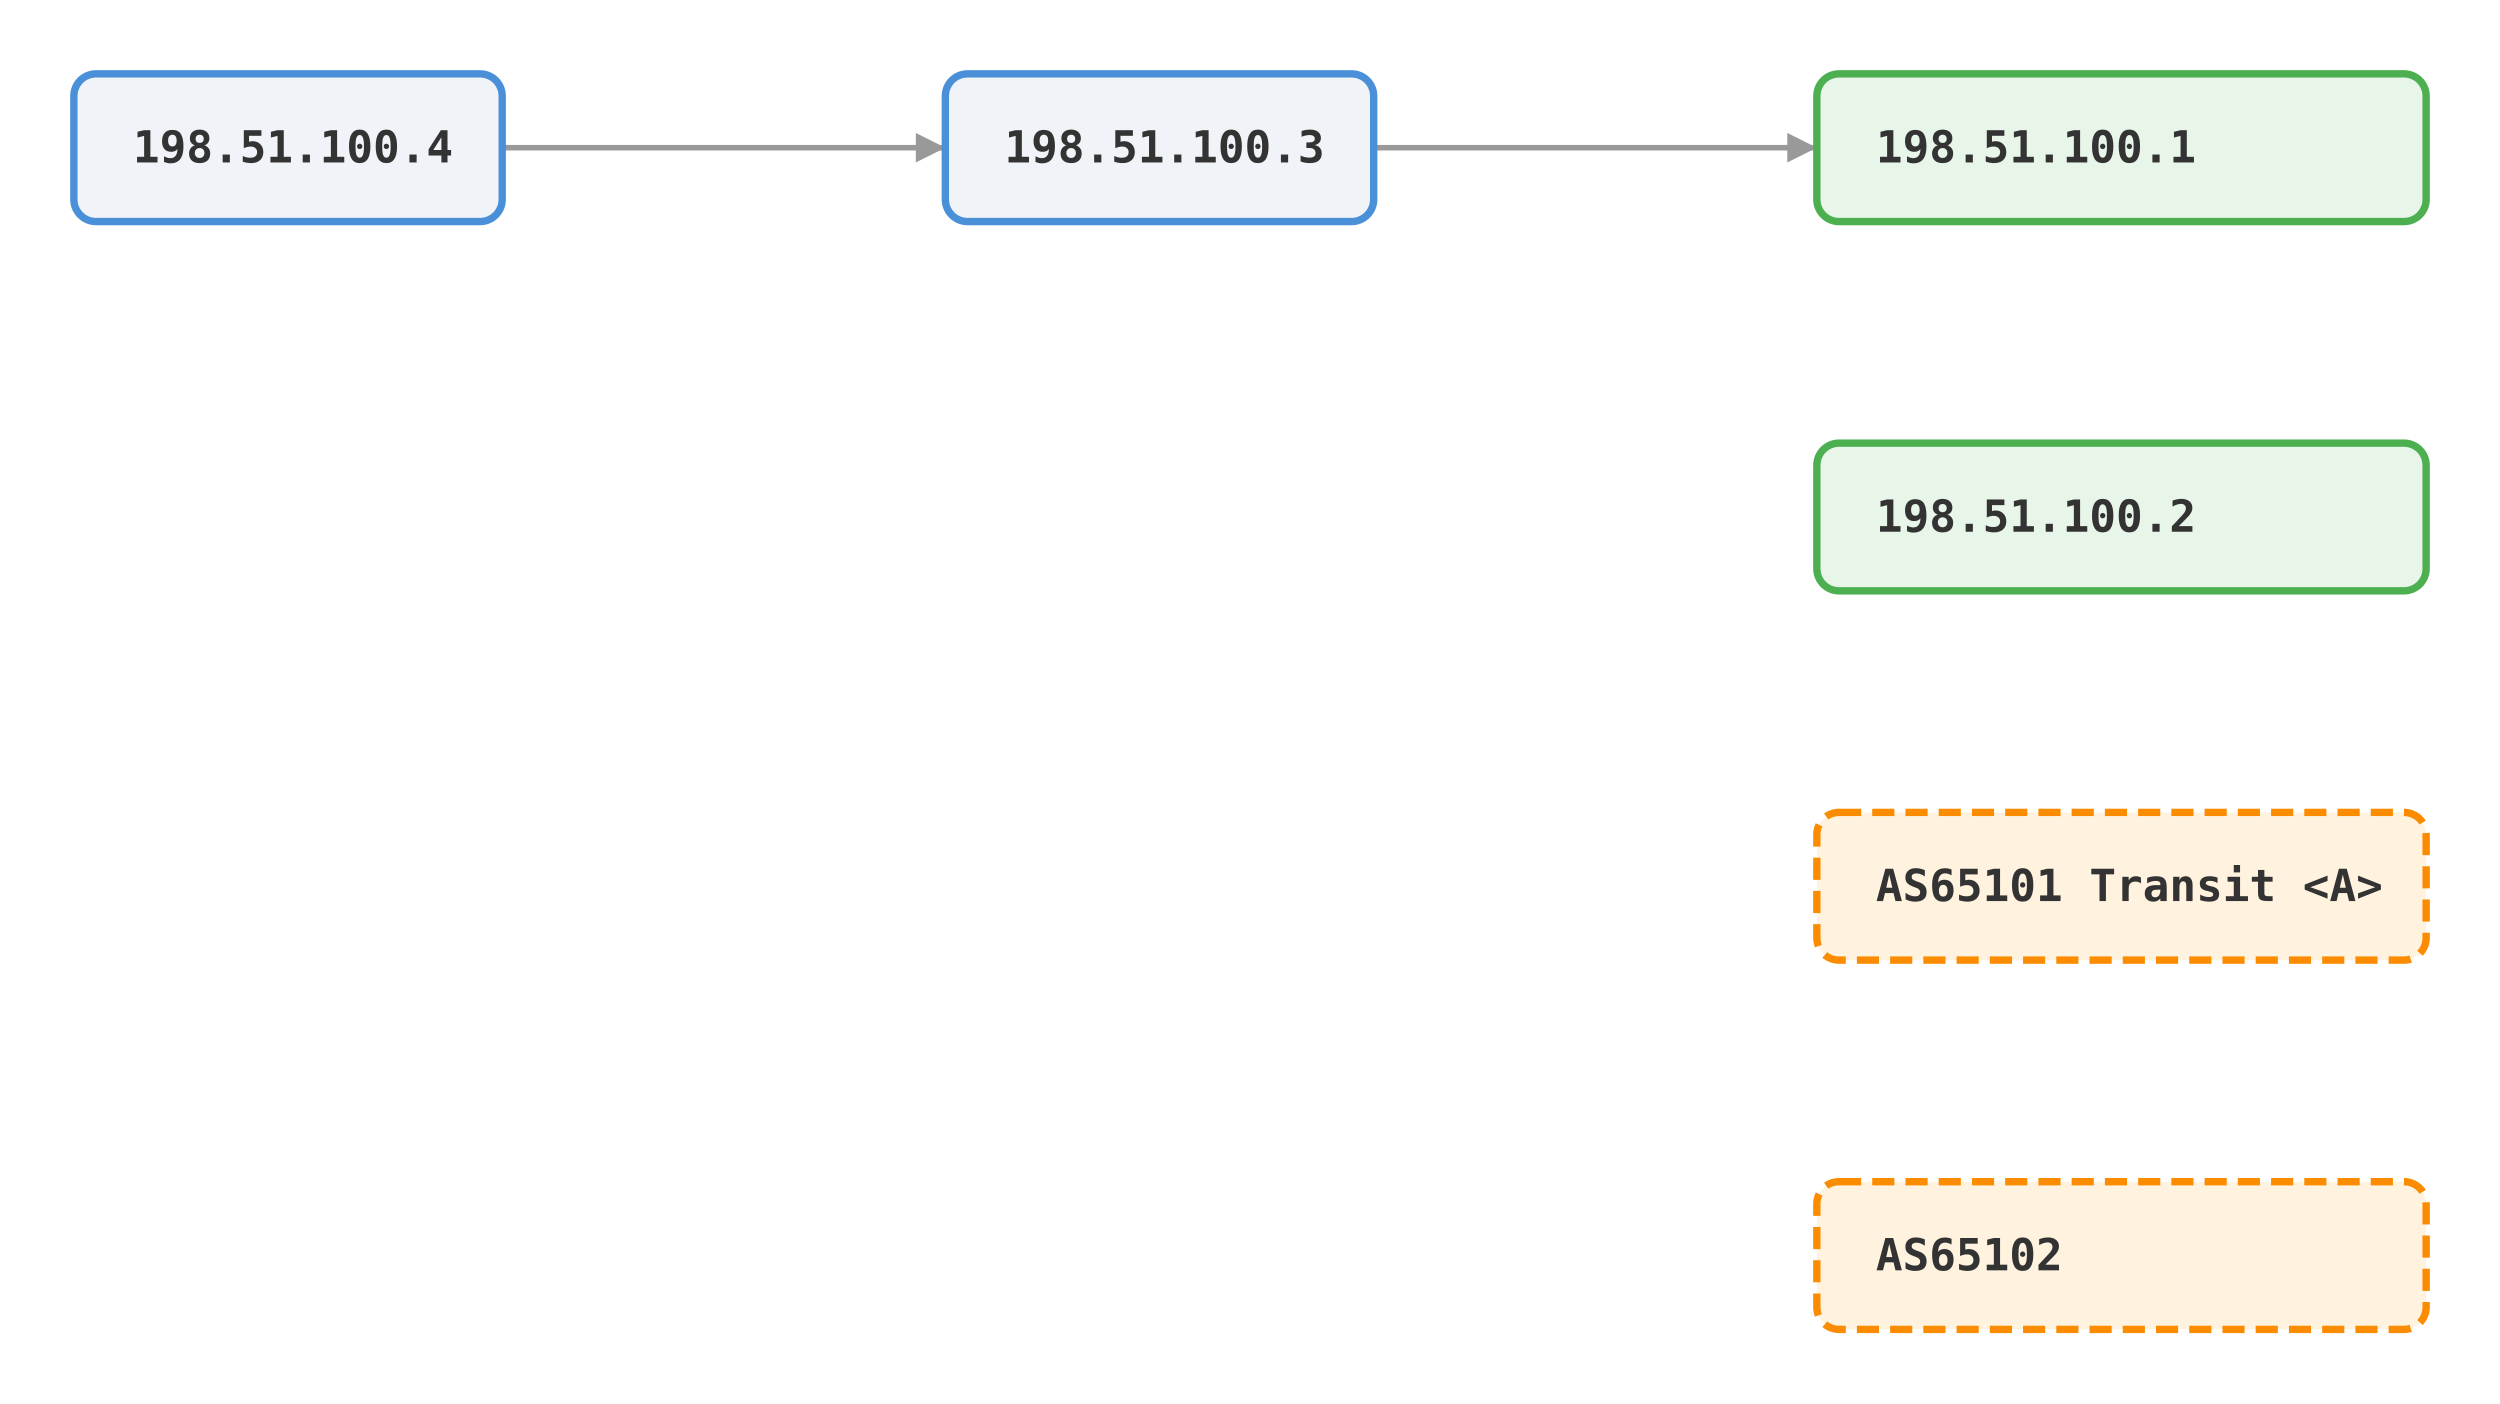
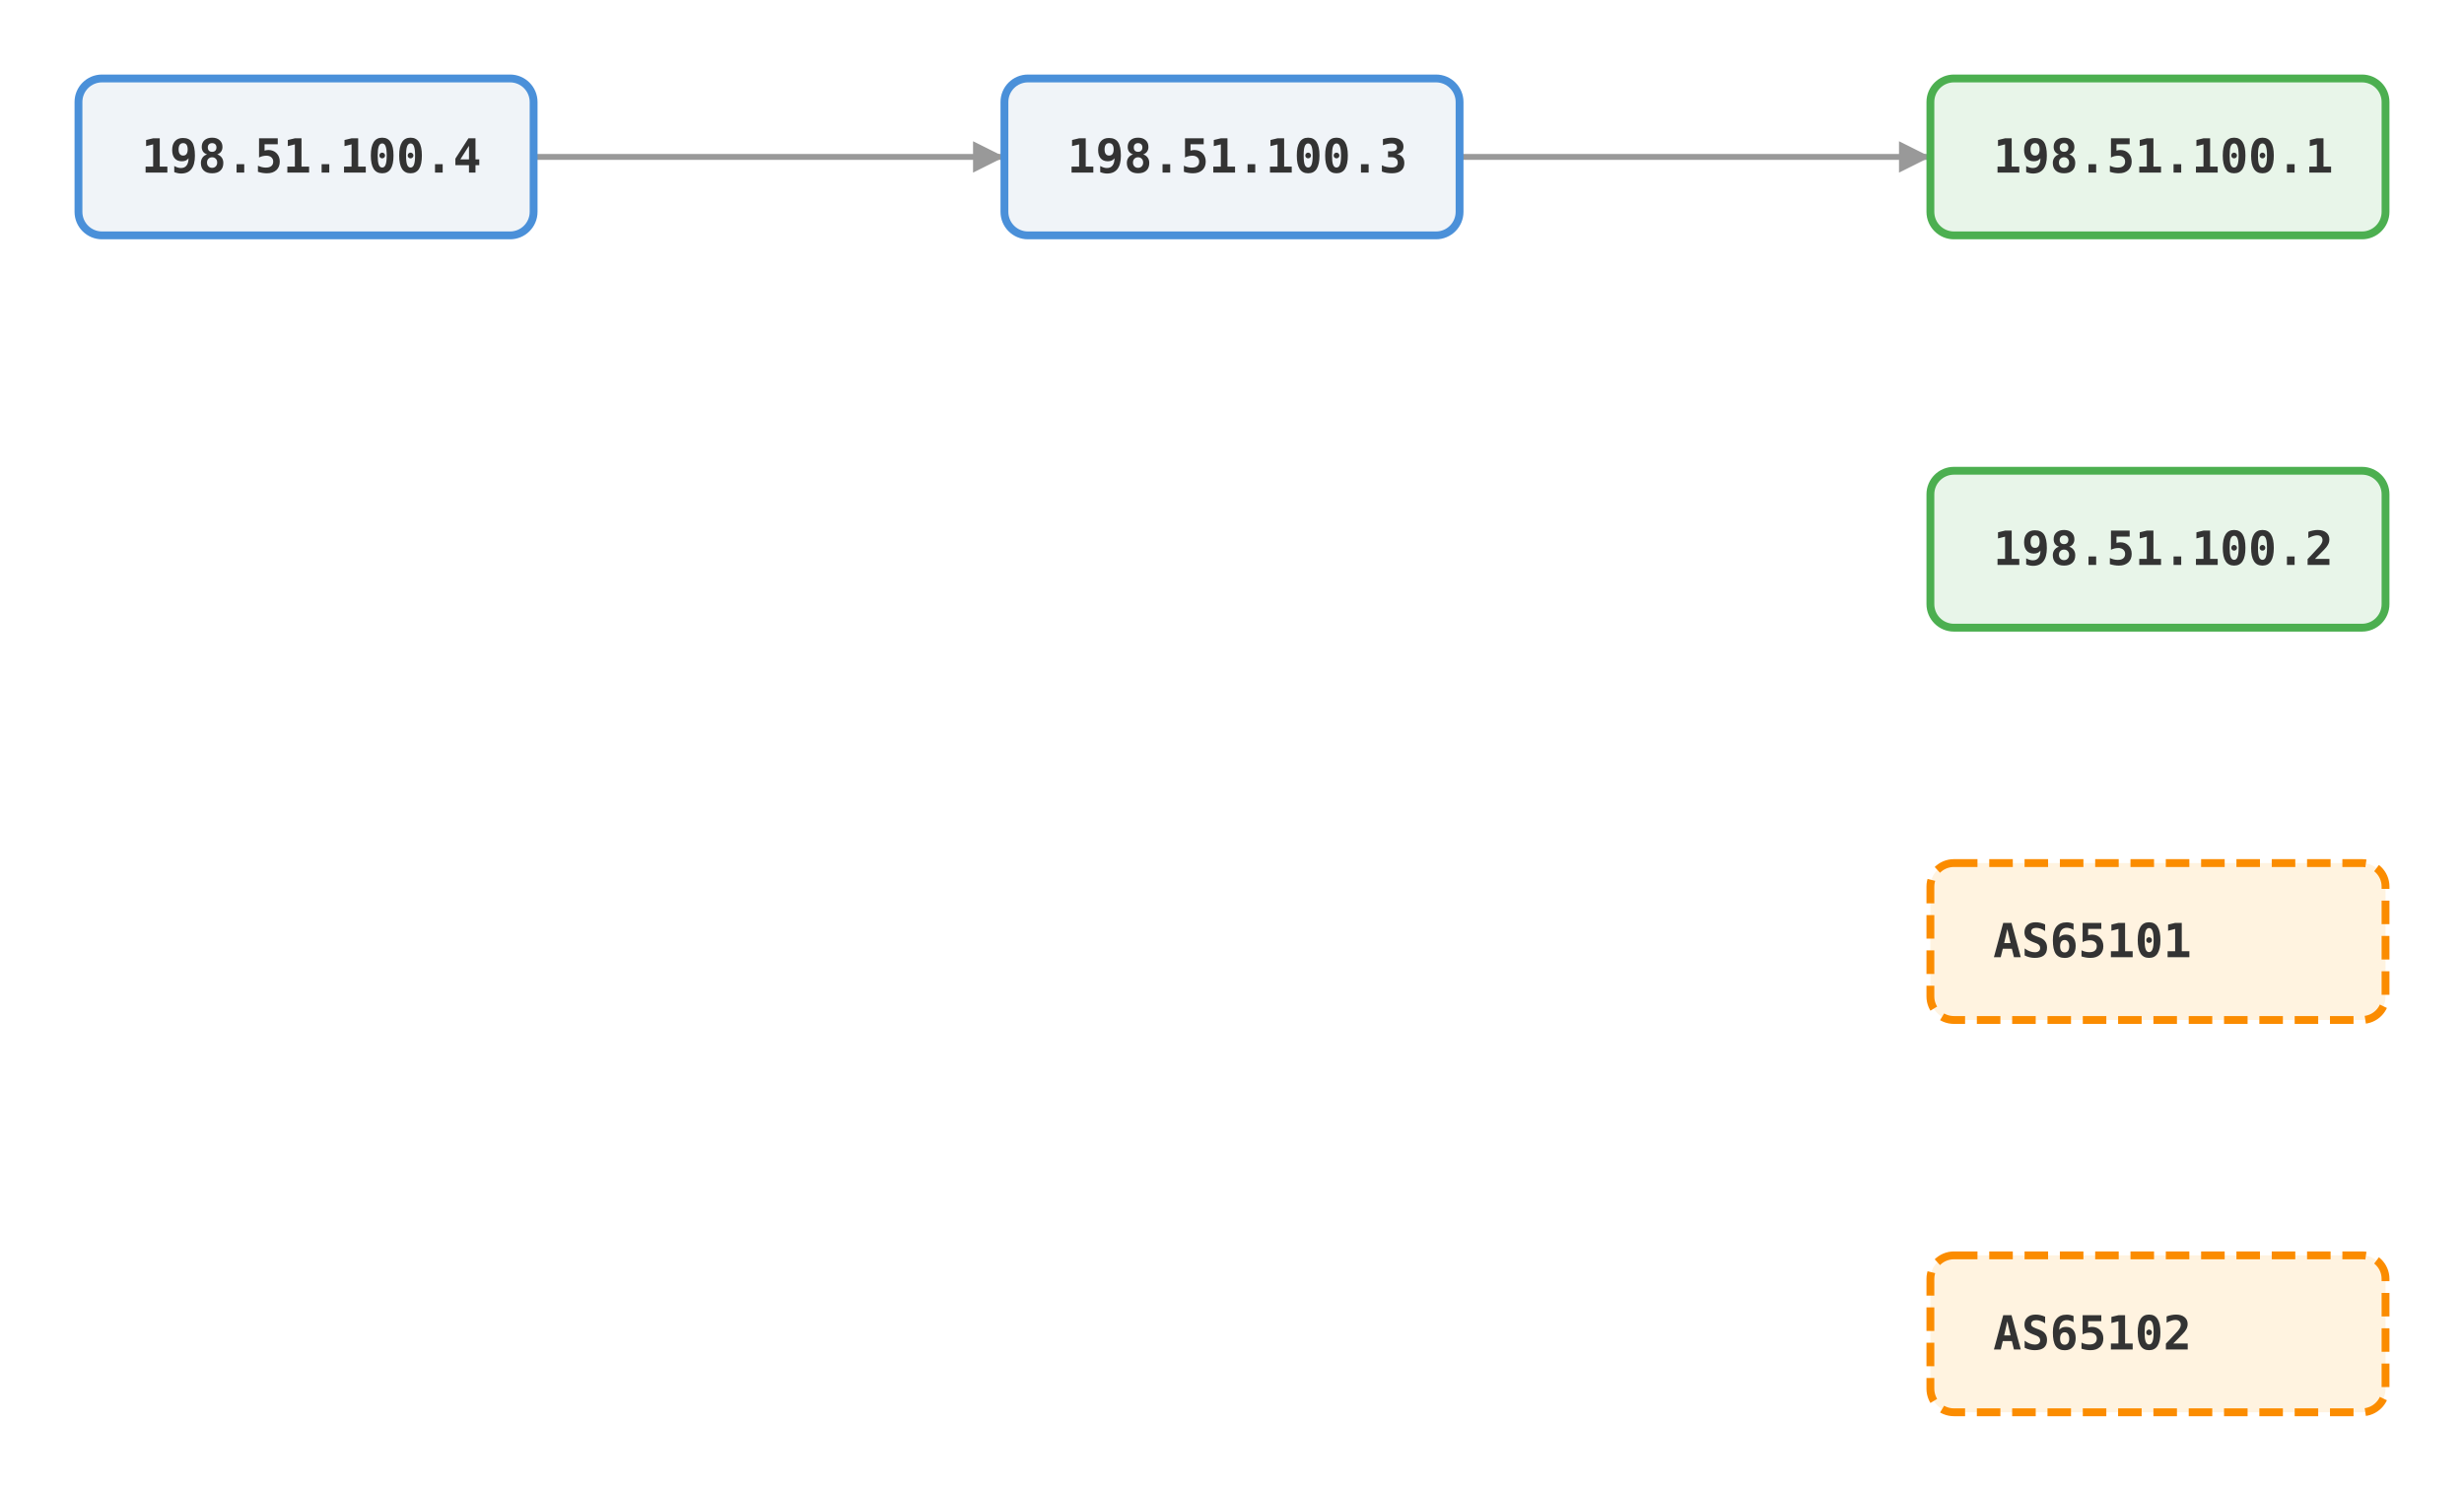
- <svg xmlns="http://www.w3.org/2000/svg" width="677" height="380" viewBox="0 0 677 380">
+ <svg xmlns="http://www.w3.org/2000/svg" width="628" height="380" viewBox="0 0 628 380">
  <style>
.node rect { fill: var(--node-fill, #f0f4f8); stroke: var(--node-stroke, #4a90d9); stroke-width: 2; rx: 6; }
.node rect:hover { fill: var(--node-fill-hover, #dce8f5); stroke: var(--node-stroke-hover, #2a6cb8); }
.node text { font-family: monospace; font-size: 12px; fill: var(--node-text, #333); }
.node .label { font-weight: bold; }
.egress rect { fill: var(--egress-fill, #e8f5e9); stroke: var(--egress-stroke, #4caf50); }
.egress rect:hover { fill: var(--egress-fill-hover, #c8e6c9); stroke: var(--egress-stroke-hover, #388e3c); }
.edge line { stroke: var(--edge-stroke, #999); stroke-width: 1.5; }
.edge polygon { fill: var(--edge-stroke, #999); }
</style>
  <style>
.outside rect { fill: var(--outside-fill, #fff3e0); stroke: var(--outside-stroke, #fb8c00); stroke-dasharray: 6 3; }
.outside rect:hover { fill: var(--outside-fill-hover, #ffe0b2); stroke: var(--outside-stroke-hover, #ef6c00); }
</style>
  <g class="edge">
    <line x1="372" y1="40" x2="492" y2="40" />
    <polygon points="492,40 484,36 484,44" />
  </g>
  <g class="edge">
    <line x1="136" y1="40" x2="256" y2="40" />
    <polygon points="256,40 248,36 248,44" />
  </g>
  <g class="node">
    <rect x="20" y="20" width="116" height="40" />
    <text x="36" y="44" class="label">198.51.100.4</text>
  </g>
  <g class="node">
    <rect x="256" y="20" width="116" height="40" />
    <text x="272" y="44" class="label">198.51.100.3</text>
  </g>
  <g class="node egress">
-     <rect x="492" y="20" width="165" height="40" />
+     <rect x="492" y="20" width="116" height="40" />
    <text x="508" y="44" class="label">198.51.100.1</text>
  </g>
  <g class="node egress">
-     <rect x="492" y="120" width="165" height="40" />
+     <rect x="492" y="120" width="116" height="40" />
    <text x="508" y="144" class="label">198.51.100.2</text>
  </g>
  <g class="node outside">
-     <rect x="492" y="220" width="165" height="40" />
-     <text x="508" y="244" class="label">AS65101 Transit &lt;A&gt;</text>
+     <rect x="492" y="220" width="116" height="40" />
+     <text x="508" y="244" class="label">AS65101</text>
  </g>
  <g class="node outside">
-     <rect x="492" y="320" width="165" height="40" />
+     <rect x="492" y="320" width="116" height="40" />
    <text x="508" y="344" class="label">AS65102</text>
  </g>
</svg>
